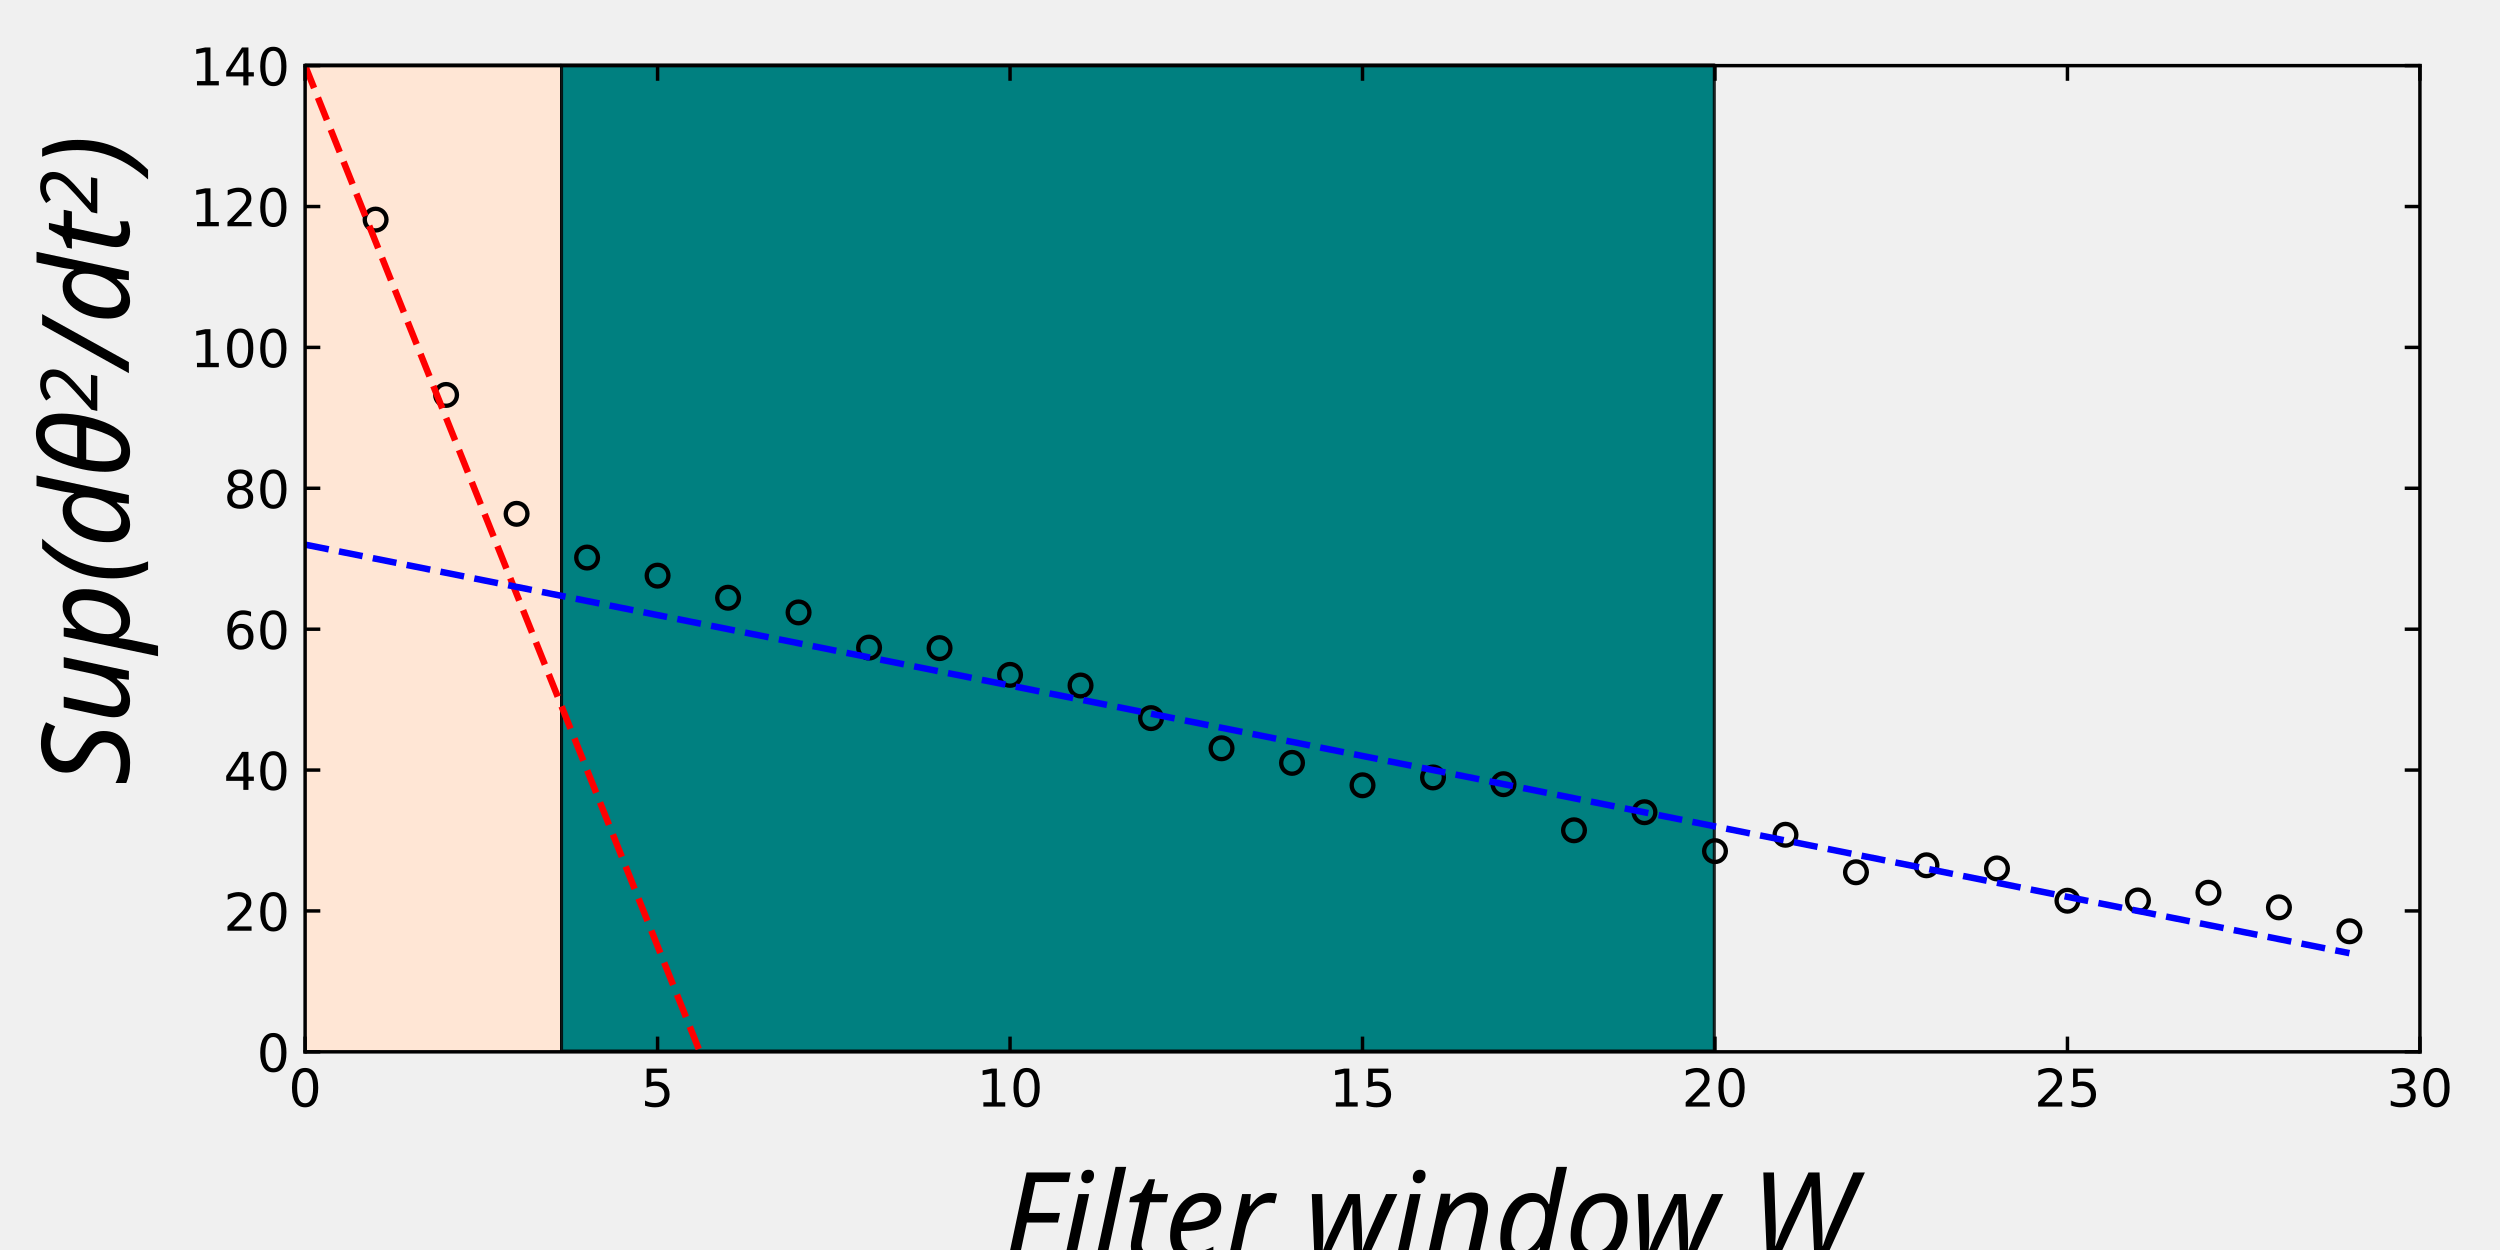
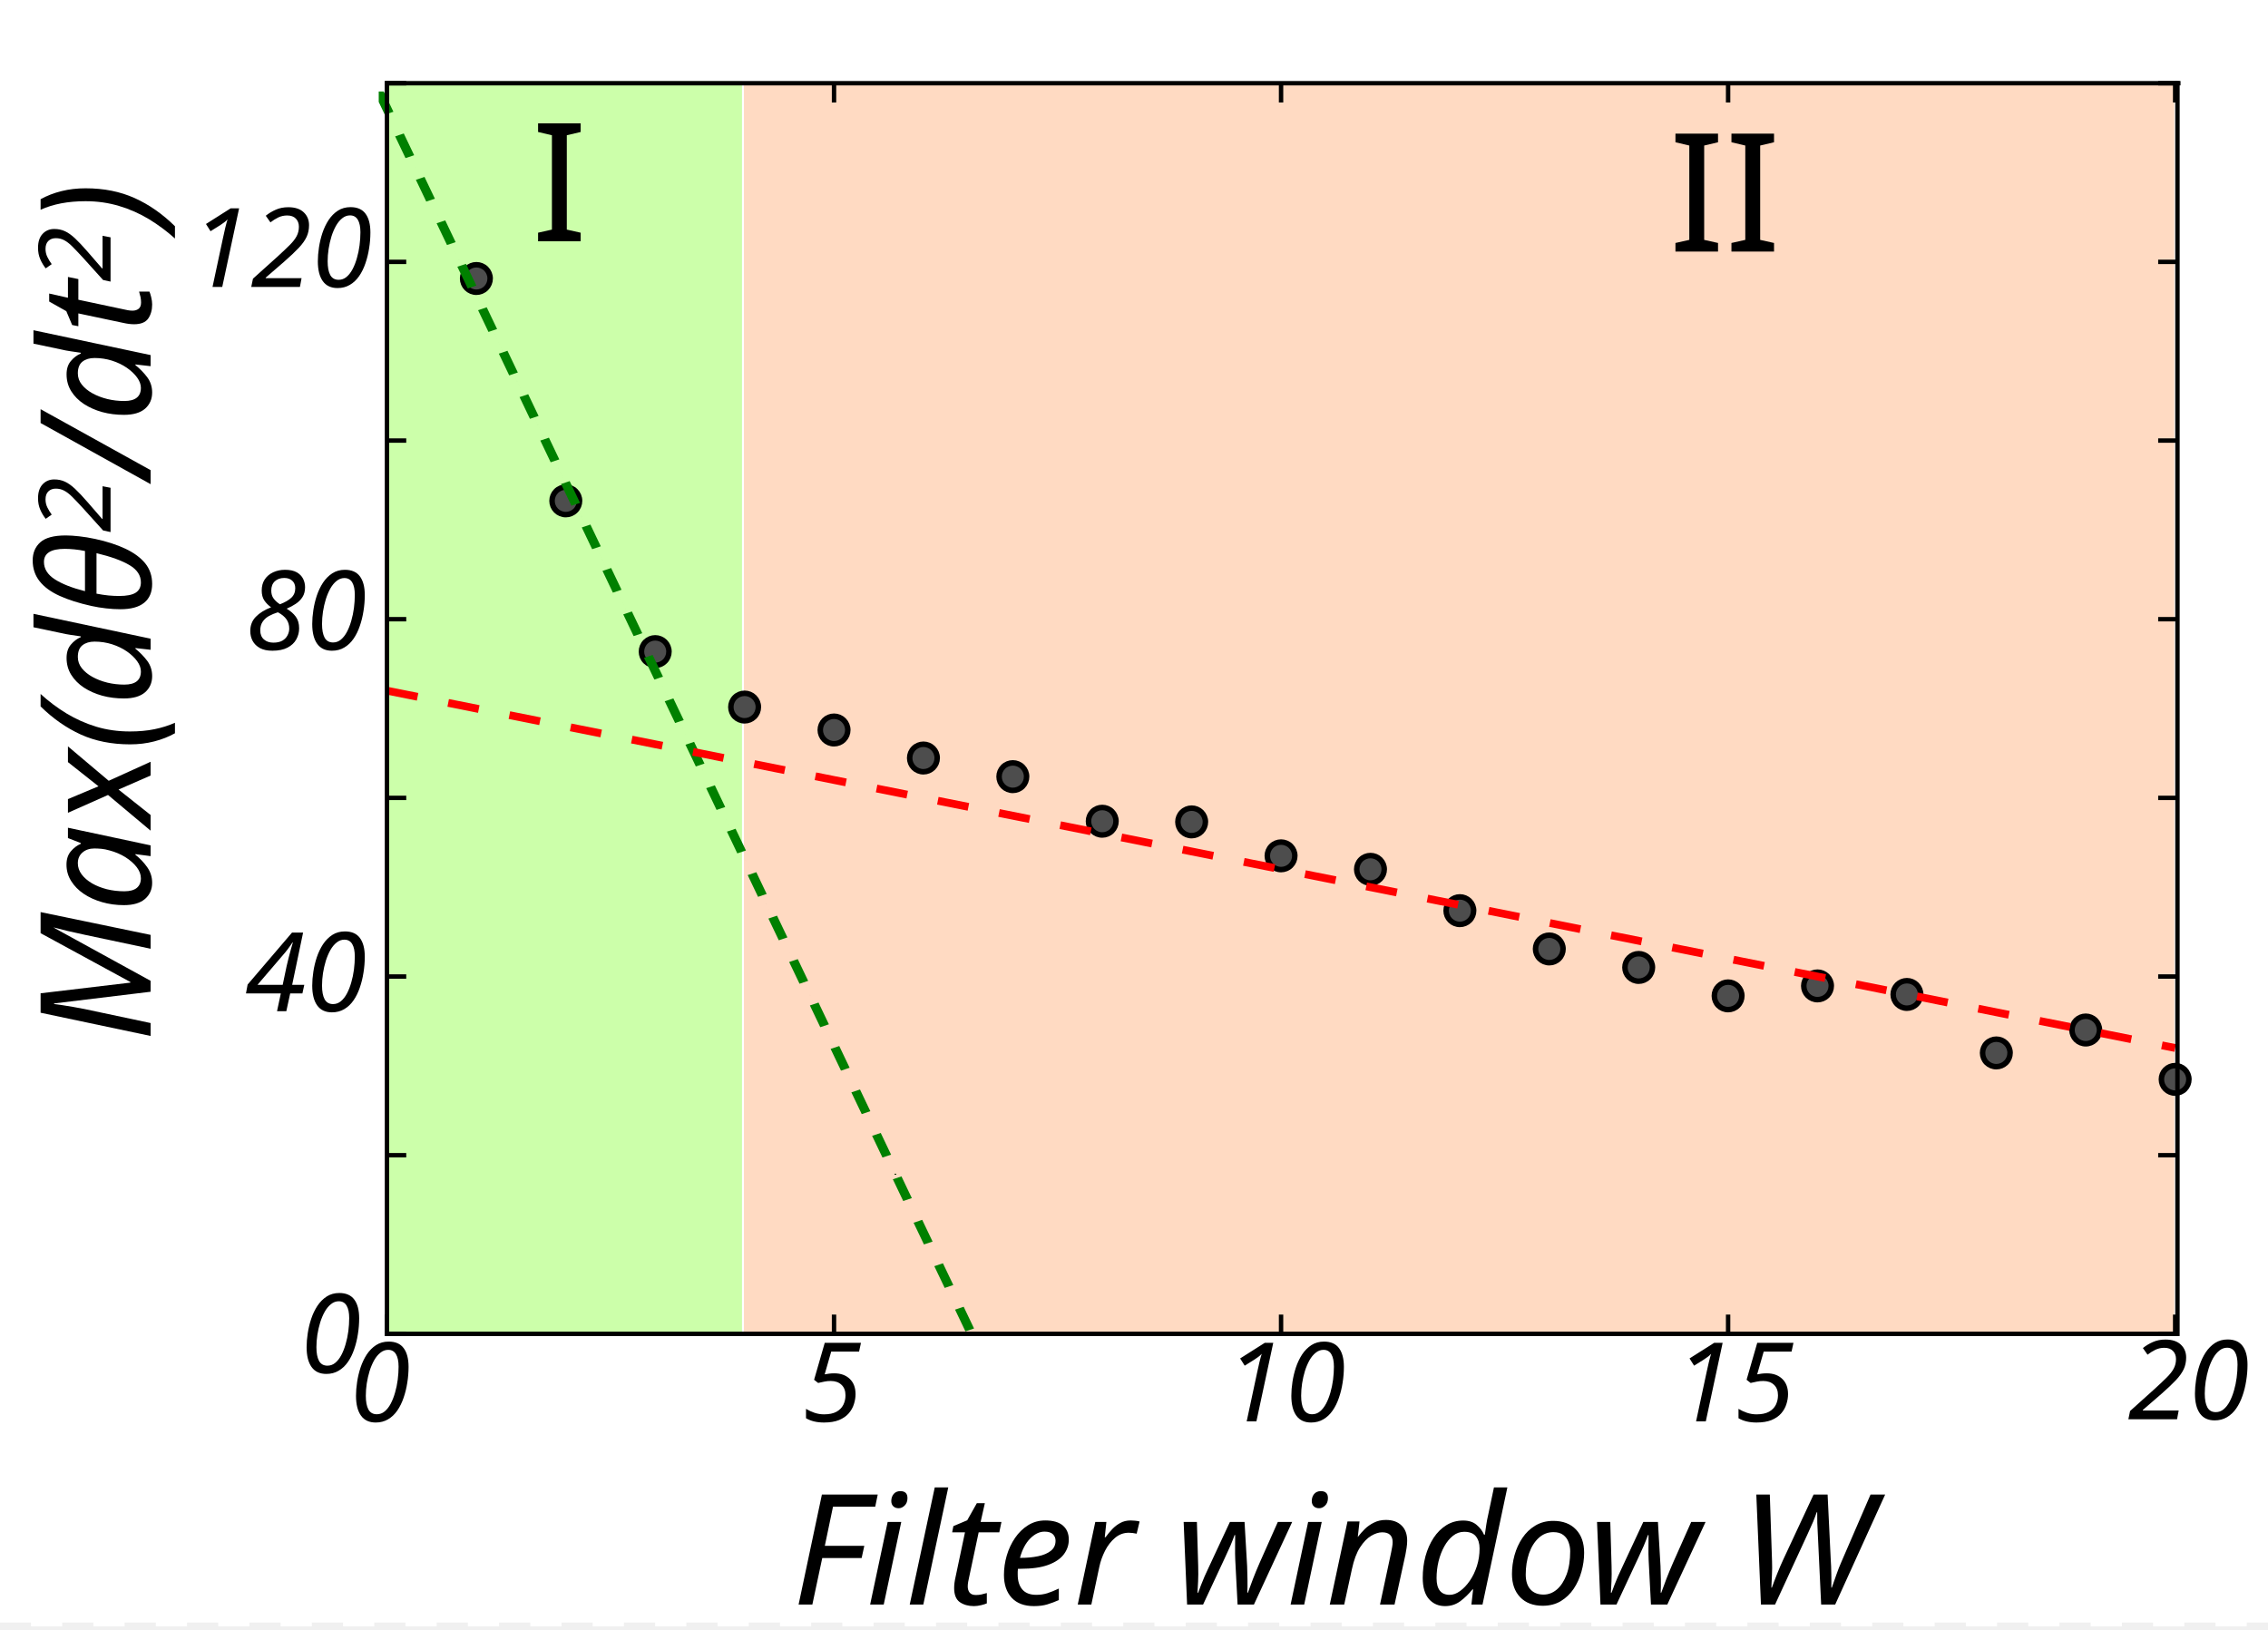
- <svg xmlns="http://www.w3.org/2000/svg" xmlns:xlink="http://www.w3.org/1999/xlink" width="576pt" height="288pt" viewBox="0 0 576 288" version="1.1" id="svg1373">
+ <svg xmlns="http://www.w3.org/2000/svg" xmlns:xlink="http://www.w3.org/1999/xlink" width="412pt" height="296pt" viewBox="0 0 412 296" version="1.1" id="svg1373">
  <defs id="defs828">
    <style type="text/css" id="style826">*{stroke-linejoin: round; stroke-linecap: butt}</style>
    <defs id="defs1156">
      <path id="m93cbfc568a" d="M 0,0 H -3.5" style="stroke:#000000;stroke-width:0.8" />
    </defs>
    <defs id="defs1148">
      <path id="m0e8e26b238" d="M 0,0 H 3.5" style="stroke:#000000;stroke-width:0.8" />
    </defs>
    <defs id="defs1240">
      <path id="DejaVuSans-38" d="m 2034,2216 q -450,0 -708,-241 -257,-241 -257,-662 0,-422 257,-663 258,-241 708,-241 450,0 709,242 260,243 260,662 0,421 -258,662 -257,241 -711,241 z m -631,268 q -406,100 -633,378 -226,279 -226,679 0,559 398,884 399,325 1092,325 697,0 1094,-325 397,-325 397,-884 0,-400 -227,-679 -226,-278 -629,-378 456,-106 710,-416 255,-309 255,-755 Q 3634,634 3220,271 2806,-91 2034,-91 1263,-91 848,271 434,634 434,1313 q 0,446 256,755 257,310 713,416 z m -231,997 q 0,-362 226,-565 227,-203 636,-203 407,0 636,203 230,203 230,565 0,363 -230,566 -229,203 -636,203 -409,0 -636,-203 -226,-203 -226,-566 z" transform="scale(0.015625)" />
    </defs>
    <defs id="defs1219">
      <path id="DejaVuSans-36" d="m 2113,2584 q -425,0 -674,-291 -248,-290 -248,-796 0,-503 248,-796 249,-292 674,-292 425,0 673,292 248,293 248,796 0,506 -248,796 -248,291 -673,291 z m 1253,1979 v -575 q -238,112 -480,171 -242,60 -480,60 -625,0 -955,-422 -329,-422 -376,-1275 184,272 462,417 279,145 613,145 703,0 1111,-427 408,-426 408,-1160 0,-719 -425,-1154 -425,-434 -1131,-434 -810,0 -1238,620 -428,621 -428,1799 0,1106 525,1764 525,658 1409,658 238,0 480,-47 242,-47 505,-140 z" transform="scale(0.015625)" />
    </defs>
    <defs id="defs1198">
      <path id="DejaVuSans-34" d="M 2419,4116 825,1625 h 1594 z m -166,550 h 794 V 1625 h 666 V 1100 H 3047 V 0 H 2419 V 1100 H 313 v 609 z" transform="scale(0.015625)" />
    </defs>
  </defs>
  <g id="figure_1">
    <g id="axes_1">
-       <rect style="fill:#ffe6d5;stroke:#000000;stroke-width:0.337;stroke-linejoin:round;stroke-opacity:0.828" id="rect8522" width="58.894" height="227.563" x="70.298" y="14.777" ry="0" rx="0" />
-       <rect style="fill:#008080;stroke:#000000;stroke-width:0.715;stroke-linecap:butt;stroke-linejoin:round;stroke-opacity:0.828" id="rect8522-8" width="265.596" height="227.184" x="129.381" y="14.967" ry="0" rx="0" />
-       <g id="PathCollection_1">
+       <rect style="fill:#ffffff;fill-opacity:1;stroke:#ffffff;stroke-width:1.417;stroke-linejoin:round;stroke-miterlimit:4;stroke-dasharray:5.669, 5.669;stroke-dashoffset:0;stroke-opacity:1;opacity:1" id="rect17788" width="435.149" height="309.985" x="-1.17" y="-15.207" />
+       <rect style="fill:#ccffaa;fill-opacity:1;stroke:none;stroke-width:0.353;stroke-linejoin:round;stroke-opacity:0.828" id="rect8522" width="64.491" height="227.563" x="70.298" y="14.777" ry="0" rx="0" />
+       <rect style="fill:#ffb380;fill-opacity:0.483;stroke:none;stroke-width:0.708;stroke-linecap:butt;stroke-linejoin:round;stroke-opacity:0.828" id="rect8522-8" width="259.836" height="227.184" x="135.141" y="14.967" ry="0" rx="0" />
+       <g id="PathCollection_1" style="fill:#4d4d4d;stroke:#000000">
        <defs id="defs837">
-           <path id="C0_0_aa08fd8c82" d="M 0 2.5  C 0.663 2.5 1.299 2.237 1.768 1.768  C 2.237 1.299 2.5 0.663 2.5 -0  C 2.5 -0.663 2.237 -1.299 1.768 -1.768  C 1.299 -2.237 0.663 -2.5 0 -2.5  C -0.663 -2.5 -1.299 -2.237 -1.768 -1.768  C -2.237 -1.299 -2.5 -0.663 -2.5 0  C -2.5 0.663 -2.237 1.299 -1.768 1.768  C -1.299 2.237 -0.663 2.5 0 2.5  z " />
+           <path id="C0_0_aa08fd8c82" d="M 0,2.5 C 0.663,2.5 1.299,2.237 1.768,1.768 2.237,1.299 2.5,0.663 2.5,0 2.5,-0.663 2.237,-1.299 1.768,-1.768 1.299,-2.237 0.663,-2.5 0,-2.5 c -0.663,0 -1.299,0.263 -1.768,0.732 C -2.237,-1.299 -2.5,-0.663 -2.5,0 c 0,0.663 0.263,1.299 0.732,1.768 C -1.299,2.237 -0.663,2.5 0,2.5 Z" />
        </defs>
-         <g clip-path="url(#p9ec4817373)" id="g841">
-           <use xlink:href="#C0_0_aa08fd8c82" x="86.54" y="50.597" style="fill: none; stroke: #000000" id="use839" />
-         </g>
-         <g clip-path="url(#p9ec4817373)" id="g845">
-           <use xlink:href="#C0_0_aa08fd8c82" x="102.781" y="90.996" style="fill: none; stroke: #000000" id="use843" />
-         </g>
-         <g clip-path="url(#p9ec4817373)" id="g849">
-           <use xlink:href="#C0_0_aa08fd8c82" x="119.023" y="118.388" style="fill: none; stroke: #000000" id="use847" />
-         </g>
-         <g clip-path="url(#p9ec4817373)" id="g853">
-           <use xlink:href="#C0_0_aa08fd8c82" x="135.265" y="128.461" style="fill: none; stroke: #000000" id="use851" />
-         </g>
-         <g clip-path="url(#p9ec4817373)" id="g857">
-           <use xlink:href="#C0_0_aa08fd8c82" x="151.507" y="132.629" style="fill: none; stroke: #000000" id="use855" />
-         </g>
-         <g clip-path="url(#p9ec4817373)" id="g861">
-           <use xlink:href="#C0_0_aa08fd8c82" x="167.748" y="137.719" style="fill: none; stroke: #000000" id="use859" />
-         </g>
-         <g clip-path="url(#p9ec4817373)" id="g865">
-           <use xlink:href="#C0_0_aa08fd8c82" x="183.99" y="141.103" style="fill: none; stroke: #000000" id="use863" />
-         </g>
-         <g clip-path="url(#p9ec4817373)" id="g869">
-           <use xlink:href="#C0_0_aa08fd8c82" x="200.232" y="149.204" style="fill: none; stroke: #000000" id="use867" />
-         </g>
-         <g clip-path="url(#p9ec4817373)" id="g873">
-           <use xlink:href="#C0_0_aa08fd8c82" x="216.474" y="149.325" style="fill: none; stroke: #000000" id="use871" />
-         </g>
-         <g clip-path="url(#p9ec4817373)" id="g877">
-           <use xlink:href="#C0_0_aa08fd8c82" x="232.715" y="155.491" style="fill: none; stroke: #000000" id="use875" />
-         </g>
-         <g clip-path="url(#p9ec4817373)" id="g881">
-           <use xlink:href="#C0_0_aa08fd8c82" x="248.957" y="157.939" style="fill: none; stroke: #000000" id="use879" />
-         </g>
-         <g clip-path="url(#p9ec4817373)" id="g885">
-           <use xlink:href="#C0_0_aa08fd8c82" x="265.199" y="165.452" style="fill: none; stroke: #000000" id="use883" />
-         </g>
-         <g clip-path="url(#p9ec4817373)" id="g889">
-           <use xlink:href="#C0_0_aa08fd8c82" x="281.441" y="172.407" style="fill: none; stroke: #000000" id="use887" />
-         </g>
-         <g clip-path="url(#p9ec4817373)" id="g893">
-           <use xlink:href="#C0_0_aa08fd8c82" x="297.682" y="175.768" style="fill: none; stroke: #000000" id="use891" />
-         </g>
-         <g clip-path="url(#p9ec4817373)" id="g897">
-           <use xlink:href="#C0_0_aa08fd8c82" x="313.924" y="180.933" style="fill: none; stroke: #000000" id="use895" />
-         </g>
-         <g clip-path="url(#p9ec4817373)" id="g901">
-           <use xlink:href="#C0_0_aa08fd8c82" x="330.166" y="179.123" style="fill: none; stroke: #000000" id="use899" />
-         </g>
-         <g clip-path="url(#p9ec4817373)" id="g905">
-           <use xlink:href="#C0_0_aa08fd8c82" x="346.407" y="180.676" style="fill: none; stroke: #000000" id="use903" />
-         </g>
-         <g clip-path="url(#p9ec4817373)" id="g909">
-           <use xlink:href="#C0_0_aa08fd8c82" x="362.649" y="191.3" style="fill: none; stroke: #000000" id="use907" />
-         </g>
-         <g clip-path="url(#p9ec4817373)" id="g913">
-           <use xlink:href="#C0_0_aa08fd8c82" x="378.891" y="187.134" style="fill: none; stroke: #000000" id="use911" />
-         </g>
-         <g clip-path="url(#p9ec4817373)" id="g917">
-           <use xlink:href="#C0_0_aa08fd8c82" x="395.133" y="196.102" style="fill: none; stroke: #000000" id="use915" />
-         </g>
-         <g clip-path="url(#p9ec4817373)" id="g921">
-           <use xlink:href="#C0_0_aa08fd8c82" x="411.374" y="192.327" style="fill: none; stroke: #000000" id="use919" />
-         </g>
-         <g clip-path="url(#p9ec4817373)" id="g925">
-           <use xlink:href="#C0_0_aa08fd8c82" x="427.616" y="200.972" style="fill: none; stroke: #000000" id="use923" />
-         </g>
-         <g clip-path="url(#p9ec4817373)" id="g929">
-           <use xlink:href="#C0_0_aa08fd8c82" x="443.858" y="199.363" style="fill: none; stroke: #000000" id="use927" />
-         </g>
-         <g clip-path="url(#p9ec4817373)" id="g933">
-           <use xlink:href="#C0_0_aa08fd8c82" x="460.1" y="200.086" style="fill: none; stroke: #000000" id="use931" />
-         </g>
-         <g clip-path="url(#p9ec4817373)" id="g937">
-           <use xlink:href="#C0_0_aa08fd8c82" x="476.341" y="207.525" style="fill: none; stroke: #000000" id="use935" />
-         </g>
-         <g clip-path="url(#p9ec4817373)" id="g941">
-           <use xlink:href="#C0_0_aa08fd8c82" x="492.583" y="207.468" style="fill: none; stroke: #000000" id="use939" />
-         </g>
-         <g clip-path="url(#p9ec4817373)" id="g945">
-           <use xlink:href="#C0_0_aa08fd8c82" x="508.825" y="205.684" style="fill: none; stroke: #000000" id="use943" />
-         </g>
-         <g clip-path="url(#p9ec4817373)" id="g949">
-           <use xlink:href="#C0_0_aa08fd8c82" x="525.067" y="209.054" style="fill: none; stroke: #000000" id="use947" />
-         </g>
-         <g clip-path="url(#p9ec4817373)" id="g953">
-           <use xlink:href="#C0_0_aa08fd8c82" x="541.308" y="214.568" style="fill: none; stroke: #000000" id="use951" />
-         </g>
-       </g>
-       <g id="matplotlib.axis_1">
-         <g id="xtick_1">
-           <g id="line2d_1">
-             <defs id="defs957">
-               <path id="m3488362f44" d="M 0 0  L 0 -3.5  " style="stroke: #000000; stroke-width: 0.8" />
-             </defs>
-             <g id="g961">
-               <use xlink:href="#m3488362f44" x="70.298" y="242.34" style="stroke: #000000; stroke-width: 0.8" id="use959" />
-             </g>
-           </g>
-           <g id="line2d_2">
-             <defs id="defs965">
-               <path id="m9cd340da5a" d="M 0 0  L 0 3.5  " style="stroke: #000000; stroke-width: 0.8" />
-             </defs>
-             <g id="g969">
-               <use xlink:href="#m9cd340da5a" x="70.298" y="15.12" style="stroke: #000000; stroke-width: 0.8" id="use967" />
-             </g>
-           </g>
-           <g id="text_1">
-             <g transform="translate(66.4805 254.9581) scale(0.12 -0.12)" id="g977">
-               <defs id="defs973">
-                 <path id="DejaVuSans-30" d="M 2034 4250  Q 1547 4250 1301 3770  Q 1056 3291 1056 2328  Q 1056 1369 1301 889  Q 1547 409 2034 409  Q 2525 409 2770 889  Q 3016 1369 3016 2328  Q 3016 3291 2770 3770  Q 2525 4250 2034 4250  z M 2034 4750  Q 2819 4750 3233 4129  Q 3647 3509 3647 2328  Q 3647 1150 3233 529  Q 2819 -91 2034 -91  Q 1250 -91 836 529  Q 422 1150 422 2328  Q 422 3509 836 4129  Q 1250 4750 2034 4750  z " transform="scale(0.015625)" />
-               </defs>
-               <use xlink:href="#DejaVuSans-30" id="use975" />
-             </g>
-           </g>
-         </g>
-         <g id="xtick_2">
-           <g id="line2d_3">
-             <g id="g983">
-               <use xlink:href="#m3488362f44" x="151.507" y="242.34" style="stroke: #000000; stroke-width: 0.8" id="use981" />
-             </g>
-           </g>
-           <g id="line2d_4">
-             <g id="g988">
-               <use xlink:href="#m9cd340da5a" x="151.507" y="15.12" style="stroke: #000000; stroke-width: 0.8" id="use986" />
-             </g>
-           </g>
-           <g id="text_2">
-             <g transform="translate(147.6892 254.9581) scale(0.12 -0.12)" id="g996">
-               <defs id="defs992">
-                 <path id="DejaVuSans-35" d="M 691 4666  L 3169 4666  L 3169 4134  L 1269 4134  L 1269 2991  Q 1406 3038 1543 3061  Q 1681 3084 1819 3084  Q 2600 3084 3056 2656  Q 3513 2228 3513 1497  Q 3513 744 3044 326  Q 2575 -91 1722 -91  Q 1428 -91 1123 -41  Q 819 9 494 109  L 494 744  Q 775 591 1075 516  Q 1375 441 1709 441  Q 2250 441 2565 725  Q 2881 1009 2881 1497  Q 2881 1984 2565 2268  Q 2250 2553 1709 2553  Q 1456 2553 1204 2497  Q 953 2441 691 2322  L 691 4666  z " transform="scale(0.015625)" />
-               </defs>
-               <use xlink:href="#DejaVuSans-35" id="use994" />
-             </g>
-           </g>
-         </g>
-         <g id="xtick_3">
-           <g id="line2d_5">
-             <g id="g1002">
-               <use xlink:href="#m3488362f44" x="232.715" y="242.34" style="stroke: #000000; stroke-width: 0.8" id="use1000" />
-             </g>
-           </g>
-           <g id="line2d_6">
-             <g id="g1007">
-               <use xlink:href="#m9cd340da5a" x="232.715" y="15.12" style="stroke: #000000; stroke-width: 0.8" id="use1005" />
-             </g>
-           </g>
-           <g id="text_3">
-             <g transform="translate(225.0803 254.9581) scale(0.12 -0.12)" id="g1017">
-               <defs id="defs1011">
-                 <path id="DejaVuSans-31" d="M 794 531  L 1825 531  L 1825 4091  L 703 3866  L 703 4441  L 1819 4666  L 2450 4666  L 2450 531  L 3481 531  L 3481 0  L 794 0  L 794 531  z " transform="scale(0.015625)" />
-               </defs>
-               <use xlink:href="#DejaVuSans-31" id="use1013" />
-               <use xlink:href="#DejaVuSans-30" x="63.623" id="use1015" />
-             </g>
-           </g>
-         </g>
-         <g id="xtick_4">
-           <g id="line2d_7">
-             <g id="g1023">
-               <use xlink:href="#m3488362f44" x="313.924" y="242.34" style="stroke: #000000; stroke-width: 0.8" id="use1021" />
-             </g>
-           </g>
-           <g id="line2d_8">
-             <g id="g1028">
-               <use xlink:href="#m9cd340da5a" x="313.924" y="15.12" style="stroke: #000000; stroke-width: 0.8" id="use1026" />
-             </g>
-           </g>
-           <g id="text_4">
-             <g transform="translate(306.289 254.9581) scale(0.12 -0.12)" id="g1035">
-               <use xlink:href="#DejaVuSans-31" id="use1031" />
-               <use xlink:href="#DejaVuSans-35" x="63.623" id="use1033" />
-             </g>
-           </g>
-         </g>
-         <g id="xtick_5">
-           <g id="line2d_9">
-             <g id="g1041">
-               <use xlink:href="#m3488362f44" x="395.133" y="242.34" style="stroke: #000000; stroke-width: 0.8" id="use1039" />
-             </g>
-           </g>
-           <g id="line2d_10">
-             <g id="g1046">
-               <use xlink:href="#m9cd340da5a" x="395.133" y="15.12" style="stroke: #000000; stroke-width: 0.8" id="use1044" />
-             </g>
-           </g>
-           <g id="text_5">
-             <g transform="translate(387.4977 254.9581) scale(0.12 -0.12)" id="g1056">
-               <defs id="defs1050">
-                 <path id="DejaVuSans-32" d="M 1228 531  L 3431 531  L 3431 0  L 469 0  L 469 531  Q 828 903 1448 1529  Q 2069 2156 2228 2338  Q 2531 2678 2651 2914  Q 2772 3150 2772 3378  Q 2772 3750 2511 3984  Q 2250 4219 1831 4219  Q 1534 4219 1204 4116  Q 875 4013 500 3803  L 500 4441  Q 881 4594 1212 4672  Q 1544 4750 1819 4750  Q 2544 4750 2975 4387  Q 3406 4025 3406 3419  Q 3406 3131 3298 2873  Q 3191 2616 2906 2266  Q 2828 2175 2409 1742  Q 1991 1309 1228 531  z " transform="scale(0.015625)" />
-               </defs>
-               <use xlink:href="#DejaVuSans-32" id="use1052" />
-               <use xlink:href="#DejaVuSans-30" x="63.623" id="use1054" />
-             </g>
-           </g>
-         </g>
-         <g id="xtick_6">
-           <g id="line2d_11">
-             <g id="g1062">
-               <use xlink:href="#m3488362f44" x="476.341" y="242.34" style="stroke: #000000; stroke-width: 0.8" id="use1060" />
-             </g>
-           </g>
-           <g id="line2d_12">
-             <g id="g1067">
-               <use xlink:href="#m9cd340da5a" x="476.341" y="15.12" style="stroke: #000000; stroke-width: 0.8" id="use1065" />
-             </g>
-           </g>
-           <g id="text_6">
-             <g transform="translate(468.7063 254.9581) scale(0.12 -0.12)" id="g1074">
-               <use xlink:href="#DejaVuSans-32" id="use1070" />
-               <use xlink:href="#DejaVuSans-35" x="63.623" id="use1072" />
-             </g>
-           </g>
-         </g>
-         <g id="xtick_7">
-           <g id="line2d_13">
-             <g id="g1080">
-               <use xlink:href="#m3488362f44" x="557.55" y="242.34" style="stroke: #000000; stroke-width: 0.8" id="use1078" />
-             </g>
-           </g>
-           <g id="line2d_14">
-             <g id="g1085">
-               <use xlink:href="#m9cd340da5a" x="557.55" y="15.12" style="stroke: #000000; stroke-width: 0.8" id="use1083" />
-             </g>
-           </g>
-           <g id="text_7">
-             <g transform="translate(549.915 254.9581) scale(0.12 -0.12)" id="g1095">
-               <defs id="defs1089">
-                 <path id="DejaVuSans-33" d="M 2597 2516  Q 3050 2419 3304 2112  Q 3559 1806 3559 1356  Q 3559 666 3084 287  Q 2609 -91 1734 -91  Q 1441 -91 1130 -33  Q 819 25 488 141  L 488 750  Q 750 597 1062 519  Q 1375 441 1716 441  Q 2309 441 2620 675  Q 2931 909 2931 1356  Q 2931 1769 2642 2001  Q 2353 2234 1838 2234  L 1294 2234  L 1294 2753  L 1863 2753  Q 2328 2753 2575 2939  Q 2822 3125 2822 3475  Q 2822 3834 2567 4026  Q 2313 4219 1838 4219  Q 1578 4219 1281 4162  Q 984 4106 628 3988  L 628 4550  Q 988 4650 1302 4700  Q 1616 4750 1894 4750  Q 2613 4750 3031 4423  Q 3450 4097 3450 3541  Q 3450 3153 3228 2886  Q 3006 2619 2597 2516  z " transform="scale(0.015625)" />
-               </defs>
-               <use xlink:href="#DejaVuSans-33" id="use1091" />
-               <use xlink:href="#DejaVuSans-30" x="63.623" id="use1093" />
-             </g>
-           </g>
+         <g clip-path="url(#p9ec4817373)" id="g841" style="fill:#4d4d4d;stroke:#000000">
+           <use xlink:href="#C0_0_aa08fd8c82" x="86.54" y="50.597" style="fill:#4d4d4d;stroke:#000000" id="use839" width="100%" height="100%" />
+         </g>
+         <g clip-path="url(#p9ec4817373)" id="g845" style="fill:#4d4d4d;stroke:#000000">
+           <use xlink:href="#C0_0_aa08fd8c82" x="102.781" y="90.996" style="fill:#4d4d4d;stroke:#000000" id="use843" width="100%" height="100%" />
+         </g>
+         <g clip-path="url(#p9ec4817373)" id="g849" style="fill:#4d4d4d;stroke:#000000">
+           <use xlink:href="#C0_0_aa08fd8c82" x="119.023" y="118.388" style="fill:#4d4d4d;stroke:#000000" id="use847" width="100%" height="100%" />
+         </g>
+         <g clip-path="url(#p9ec4817373)" id="g853" style="fill:#4d4d4d;stroke:#000000">
+           <use xlink:href="#C0_0_aa08fd8c82" x="135.265" y="128.461" style="fill:#4d4d4d;stroke:#000000" id="use851" width="100%" height="100%" />
+         </g>
+         <g clip-path="url(#p9ec4817373)" id="g857" style="fill:#4d4d4d;stroke:#000000">
+           <use xlink:href="#C0_0_aa08fd8c82" x="151.507" y="132.629" style="fill:#4d4d4d;stroke:#000000" id="use855" width="100%" height="100%" />
+         </g>
+         <g clip-path="url(#p9ec4817373)" id="g861" style="fill:#4d4d4d;stroke:#000000">
+           <use xlink:href="#C0_0_aa08fd8c82" x="167.748" y="137.719" style="fill:#4d4d4d;stroke:#000000" id="use859" width="100%" height="100%" />
+         </g>
+         <g clip-path="url(#p9ec4817373)" id="g865" style="fill:#4d4d4d;stroke:#000000">
+           <use xlink:href="#C0_0_aa08fd8c82" x="183.99" y="141.103" style="fill:#4d4d4d;stroke:#000000" id="use863" width="100%" height="100%" />
+         </g>
+         <g clip-path="url(#p9ec4817373)" id="g869" style="fill:#4d4d4d;stroke:#000000">
+           <use xlink:href="#C0_0_aa08fd8c82" x="200.232" y="149.204" style="fill:#4d4d4d;stroke:#000000" id="use867" width="100%" height="100%" />
+         </g>
+         <g clip-path="url(#p9ec4817373)" id="g873" style="fill:#4d4d4d;stroke:#000000">
+           <use xlink:href="#C0_0_aa08fd8c82" x="216.474" y="149.325" style="fill:#4d4d4d;stroke:#000000" id="use871" width="100%" height="100%" />
+         </g>
+         <g clip-path="url(#p9ec4817373)" id="g877" style="fill:#4d4d4d;stroke:#000000">
+           <use xlink:href="#C0_0_aa08fd8c82" x="232.715" y="155.491" style="fill:#4d4d4d;stroke:#000000" id="use875" width="100%" height="100%" />
+         </g>
+         <g clip-path="url(#p9ec4817373)" id="g881" style="fill:#4d4d4d;stroke:#000000">
+           <use xlink:href="#C0_0_aa08fd8c82" x="248.957" y="157.939" style="fill:#4d4d4d;stroke:#000000" id="use879" width="100%" height="100%" />
+         </g>
+         <g clip-path="url(#p9ec4817373)" id="g885" style="fill:#4d4d4d;stroke:#000000">
+           <use xlink:href="#C0_0_aa08fd8c82" x="265.199" y="165.452" style="fill:#4d4d4d;stroke:#000000" id="use883" width="100%" height="100%" />
+         </g>
+         <g clip-path="url(#p9ec4817373)" id="g889" style="fill:#4d4d4d;stroke:#000000">
+           <use xlink:href="#C0_0_aa08fd8c82" x="281.441" y="172.407" style="fill:#4d4d4d;stroke:#000000" id="use887" width="100%" height="100%" />
+         </g>
+         <g clip-path="url(#p9ec4817373)" id="g893" style="fill:#4d4d4d;stroke:#000000">
+           <use xlink:href="#C0_0_aa08fd8c82" x="297.682" y="175.768" style="fill:#4d4d4d;stroke:#000000" id="use891" width="100%" height="100%" />
+         </g>
+         <g clip-path="url(#p9ec4817373)" id="g897" style="fill:#4d4d4d;stroke:#000000">
+           <use xlink:href="#C0_0_aa08fd8c82" x="313.924" y="180.933" style="fill:#4d4d4d;stroke:#000000" id="use895" width="100%" height="100%" />
+         </g>
+         <g clip-path="url(#p9ec4817373)" id="g901" style="fill:#4d4d4d;stroke:#000000">
+           <use xlink:href="#C0_0_aa08fd8c82" x="330.166" y="179.123" style="fill:#4d4d4d;stroke:#000000" id="use899" width="100%" height="100%" />
+         </g>
+         <g clip-path="url(#p9ec4817373)" id="g905" style="fill:#4d4d4d;stroke:#000000">
+           <use xlink:href="#C0_0_aa08fd8c82" x="346.407" y="180.676" style="fill:#4d4d4d;stroke:#000000" id="use903" width="100%" height="100%" />
+         </g>
+         <g clip-path="url(#p9ec4817373)" id="g909" style="fill:#4d4d4d;stroke:#000000">
+           <use xlink:href="#C0_0_aa08fd8c82" x="362.649" y="191.3" style="fill:#4d4d4d;stroke:#000000" id="use907" width="100%" height="100%" />
+         </g>
+         <g clip-path="url(#p9ec4817373)" id="g913" style="fill:#4d4d4d;stroke:#000000">
+           <use xlink:href="#C0_0_aa08fd8c82" x="378.891" y="187.134" style="fill:#4d4d4d;stroke:#000000" id="use911" width="100%" height="100%" />
+         </g>
+         <g clip-path="url(#p9ec4817373)" id="g917" style="fill:#4d4d4d;stroke:#000000">
+           <use xlink:href="#C0_0_aa08fd8c82" x="395.133" y="196.102" style="fill:#4d4d4d;stroke:#000000" id="use915" width="100%" height="100%" />
+         </g>
+         <g clip-path="url(#p9ec4817373)" id="g933" style="fill:#4d4d4d;stroke:#000000" />
+       </g>
+       <g id="line2d_1">
+         <defs id="defs957">
+           <path id="m3488362f44" d="M 0,0 V -3.5" style="stroke:#000000;stroke-width:0.8" />
+         </defs>
+         <g id="g961">
+           <use xlink:href="#m3488362f44" x="70.298" y="242.34" style="stroke:#000000;stroke-width:0.8" id="use959" width="100%" height="100%" />
+         </g>
+       </g>
+       <g id="line2d_2">
+         <defs id="defs965">
+           <path id="m9cd340da5a" d="M 0,0 V 3.5" style="stroke:#000000;stroke-width:0.8" />
+         </defs>
+         <g id="g969">
+           <use xlink:href="#m9cd340da5a" x="70.298" y="15.12" style="stroke:#000000;stroke-width:0.8" id="use967" width="100%" height="100%" />
+         </g>
+       </g>
+       <g id="line2d_3">
+         <g id="g983">
+           <use xlink:href="#m3488362f44" x="151.507" y="242.34" style="stroke:#000000;stroke-width:0.8" id="use981" width="100%" height="100%" />
+         </g>
+       </g>
+       <g id="line2d_4">
+         <g id="g988">
+           <use xlink:href="#m9cd340da5a" x="151.507" y="15.12" style="stroke:#000000;stroke-width:0.8" id="use986" width="100%" height="100%" />
+         </g>
+       </g>
+       <g id="line2d_5">
+         <g id="g1002">
+           <use xlink:href="#m3488362f44" x="232.715" y="242.34" style="stroke:#000000;stroke-width:0.8" id="use1000" width="100%" height="100%" />
+         </g>
+       </g>
+       <g id="line2d_6">
+         <g id="g1007">
+           <use xlink:href="#m9cd340da5a" x="232.715" y="15.12" style="stroke:#000000;stroke-width:0.8" id="use1005" width="100%" height="100%" />
+         </g>
+       </g>
+       <g id="line2d_7">
+         <g id="g1023">
+           <use xlink:href="#m3488362f44" x="313.924" y="242.34" style="stroke:#000000;stroke-width:0.8" id="use1021" width="100%" height="100%" />
+         </g>
+       </g>
+       <g id="line2d_8">
+         <g id="g1028">
+           <use xlink:href="#m9cd340da5a" x="313.924" y="15.12" style="stroke:#000000;stroke-width:0.8" id="use1026" width="100%" height="100%" />
+         </g>
+       </g>
+       <g id="line2d_9">
+         <g id="g1041">
+           <use xlink:href="#m3488362f44" x="395.133" y="242.34" style="stroke:#000000;stroke-width:0.8" id="use1039" width="100%" height="100%" />
+         </g>
+       </g>
+       <g id="line2d_10">
+         <g id="g1046">
+           <use xlink:href="#m9cd340da5a" x="395.133" y="15.12" style="stroke:#000000;stroke-width:0.8" id="use1044" width="100%" height="100%" />
        </g>
      </g>
      <use xlink:href="#m0e8e26b238" x="70.298" y="242.34" style="stroke:#000000;stroke-width:0.8" id="use1150" width="100%" height="100%" />
-       <use xlink:href="#m93cbfc568a" x="557.55" y="242.34" style="stroke:#000000;stroke-width:0.8" id="use1158" width="100%" height="100%" />
-       <use xlink:href="#DejaVuSans-30" id="use1163" x="0" y="0" width="100%" height="100%" transform="matrix(0.12,0,0,-0.12,59.163,246.8991)" />
+       <use xlink:href="#m93cbfc568a" x="557.55" y="242.34" style="stroke:#000000;stroke-width:0.8" id="use1158" width="100%" height="100%" transform="translate(-162)" />
      <use xlink:href="#m0e8e26b238" x="70.298" y="209.88" style="stroke:#000000;stroke-width:0.8" id="use1169" width="100%" height="100%" />
-       <use xlink:href="#m93cbfc568a" x="557.55" y="209.88" style="stroke:#000000;stroke-width:0.8" id="use1174" width="100%" height="100%" />
-       <use xlink:href="#DejaVuSans-32" id="use1179" x="0" y="0" width="100%" height="100%" transform="matrix(0.12,0,0,-0.12,51.528,214.4391)" />
-       <use xlink:href="#DejaVuSans-30" x="63.623" id="use1181" y="0" width="100%" height="100%" transform="matrix(0.12,0,0,-0.12,51.528,214.4391)" />
+       <use xlink:href="#m93cbfc568a" x="557.55" y="209.88" style="stroke:#000000;stroke-width:0.8" id="use1174" width="100%" height="100%" transform="translate(-162)" />
      <use xlink:href="#m0e8e26b238" x="70.298" y="177.42" style="stroke:#000000;stroke-width:0.8" id="use1187" width="100%" height="100%" />
-       <use xlink:href="#m93cbfc568a" x="557.55" y="177.42" style="stroke:#000000;stroke-width:0.8" id="use1192" width="100%" height="100%" />
-       <use xlink:href="#DejaVuSans-34" id="use1200" x="0" y="0" width="100%" height="100%" transform="matrix(0.12,0,0,-0.12,51.528,181.9791)" />
-       <use xlink:href="#DejaVuSans-30" x="63.623" id="use1202" y="0" width="100%" height="100%" transform="matrix(0.12,0,0,-0.12,51.528,181.9791)" />
+       <use xlink:href="#m93cbfc568a" x="557.55" y="177.42" style="stroke:#000000;stroke-width:0.8" id="use1192" width="100%" height="100%" transform="translate(-162)" />
      <use xlink:href="#m0e8e26b238" x="70.298" y="144.96" style="stroke:#000000;stroke-width:0.8" id="use1208" width="100%" height="100%" />
-       <use xlink:href="#m93cbfc568a" x="557.55" y="144.96" style="stroke:#000000;stroke-width:0.8" id="use1213" width="100%" height="100%" />
-       <use xlink:href="#DejaVuSans-36" id="use1221" x="0" y="0" width="100%" height="100%" transform="matrix(0.12,0,0,-0.12,51.528,149.5191)" />
-       <use xlink:href="#DejaVuSans-30" x="63.623" id="use1223" y="0" width="100%" height="100%" transform="matrix(0.12,0,0,-0.12,51.528,149.5191)" />
+       <use xlink:href="#m93cbfc568a" x="557.55" y="144.96" style="stroke:#000000;stroke-width:0.8" id="use1213" width="100%" height="100%" transform="translate(-162)" />
      <use xlink:href="#m0e8e26b238" x="70.298" y="112.5" style="stroke:#000000;stroke-width:0.8" id="use1229" width="100%" height="100%" />
-       <use xlink:href="#m93cbfc568a" x="557.55" y="112.5" style="stroke:#000000;stroke-width:0.8" id="use1234" width="100%" height="100%" />
-       <use xlink:href="#DejaVuSans-38" id="use1242" x="0" y="0" width="100%" height="100%" transform="matrix(0.12,0,0,-0.12,51.528,117.0591)" />
-       <use xlink:href="#DejaVuSans-30" x="63.623" id="use1244" y="0" width="100%" height="100%" transform="matrix(0.12,0,0,-0.12,51.528,117.0591)" />
+       <use xlink:href="#m93cbfc568a" x="557.55" y="112.5" style="stroke:#000000;stroke-width:0.8" id="use1234" width="100%" height="100%" transform="translate(-162)" />
      <use xlink:href="#m0e8e26b238" x="70.298" y="80.04" style="stroke:#000000;stroke-width:0.8" id="use1250" width="100%" height="100%" />
-       <use xlink:href="#m93cbfc568a" x="557.55" y="80.04" style="stroke:#000000;stroke-width:0.8" id="use1255" width="100%" height="100%" />
-       <use xlink:href="#DejaVuSans-31" id="use1260" x="0" y="0" width="100%" height="100%" transform="matrix(0.12,0,0,-0.12,43.893,84.59906)" />
-       <use xlink:href="#DejaVuSans-30" x="63.623" id="use1262" y="0" width="100%" height="100%" transform="matrix(0.12,0,0,-0.12,43.893,84.59906)" />
-       <use xlink:href="#DejaVuSans-30" x="127.246" id="use1264" y="0" width="100%" height="100%" transform="matrix(0.12,0,0,-0.12,43.893,84.59906)" />
+       <use xlink:href="#m93cbfc568a" x="557.55" y="80.04" style="stroke:#000000;stroke-width:0.8" id="use1255" width="100%" height="100%" transform="translate(-162)" />
      <use xlink:href="#m0e8e26b238" x="70.298" y="47.58" style="stroke:#000000;stroke-width:0.8" id="use1270" width="100%" height="100%" />
-       <use xlink:href="#m93cbfc568a" x="557.55" y="47.58" style="stroke:#000000;stroke-width:0.8" id="use1275" width="100%" height="100%" />
-       <use xlink:href="#DejaVuSans-31" id="use1280" x="0" y="0" width="100%" height="100%" transform="matrix(0.12,0,0,-0.12,43.893,52.13906)" />
-       <use xlink:href="#DejaVuSans-32" x="63.623" id="use1282" y="0" width="100%" height="100%" transform="matrix(0.12,0,0,-0.12,43.893,52.13906)" />
-       <use xlink:href="#DejaVuSans-30" x="127.246" id="use1284" y="0" width="100%" height="100%" transform="matrix(0.12,0,0,-0.12,43.893,52.13906)" />
+       <use xlink:href="#m93cbfc568a" x="557.55" y="47.58" style="stroke:#000000;stroke-width:0.8" id="use1275" width="100%" height="100%" transform="translate(-162)" />
      <use xlink:href="#m0e8e26b238" x="70.298" y="15.12" style="stroke:#000000;stroke-width:0.8" id="use1290" width="100%" height="100%" />
-       <use xlink:href="#m93cbfc568a" x="557.55" y="15.12" style="stroke:#000000;stroke-width:0.8" id="use1295" width="100%" height="100%" />
-       <use xlink:href="#DejaVuSans-31" id="use1300" x="0" y="0" width="100%" height="100%" transform="matrix(0.12,0,0,-0.12,43.893,19.67906)" />
-       <use xlink:href="#DejaVuSans-34" x="63.623" id="use1302" y="0" width="100%" height="100%" transform="matrix(0.12,0,0,-0.12,43.893,19.67906)" />
-       <use xlink:href="#DejaVuSans-30" x="127.246" id="use1304" y="0" width="100%" height="100%" transform="matrix(0.12,0,0,-0.12,43.893,19.67906)" />
-       <text xml:space="preserve" style="font-size:28px;line-height:1.25;font-family:Baskerville;-inkscape-font-specification:Baskerville;stroke-width:1.5" x="231.147" y="290.122" id="text1997">
-         <tspan id="tspan1995" style="font-style:italic;font-variant:normal;font-weight:normal;font-stretch:normal;font-size:28px;font-family:Baskerville;-inkscape-font-specification:'Baskerville Italic';stroke-width:1.5" x="231.147" y="290.122">Filter window W</tspan>
-       </text>
-       <text xml:space="preserve" style="font-size:28px;line-height:1.25;font-family:Baskerville;-inkscape-font-specification:Baskerville;stroke-width:1.5;stroke-linecap:butt;stroke-linejoin:round" x="-180.943" y="29.695" id="text1997-3" transform="rotate(-90)">
-         <tspan id="tspan1995-2" style="font-style:italic;font-variant:normal;font-weight:normal;font-stretch:normal;font-size:28px;font-family:Baskerville;-inkscape-font-specification:'Baskerville Italic';stroke-width:1.5" x="-180.943" y="29.695">Sup(dθ<tspan style="font-size:65%;baseline-shift:super" id="tspan7804">2</tspan>/dt<tspan style="font-size:65%;baseline-shift:super" id="tspan8418">2</tspan>)</tspan>
-       </text>
-       <g id="line2d_31">
-         <path d="M 70.298 15.12  L 86.54 55.695  L 102.781 96.27  L 119.023 136.845  L 135.265 177.42  L 151.507 217.995  L 167.748 258.57  L 179.929 289  " clip-path="url(#p9ec4817373)" style="fill: none; stroke-dasharray: 5.55,2.4; stroke-dashoffset: 0; stroke: #ff0000; stroke-width: 1.5" id="path1348" />
-       </g>
-       <g id="line2d_32">
-         <path d="M 70.298 125.484  L 86.54 128.73  L 102.781 131.976  L 119.023 135.222  L 135.265 138.468  L 151.507 141.714  L 167.748 144.96  L 183.99 148.206  L 200.232 151.452  L 216.474 154.698  L 232.715 157.944  L 248.957 161.19  L 265.199 164.436  L 281.441 167.682  L 297.682 170.928  L 313.924 174.174  L 330.166 177.42  L 346.407 180.666  L 362.649 183.912  L 378.891 187.158  L 395.133 190.404  L 411.374 193.65  L 427.616 196.896  L 443.858 200.142  L 460.1 203.388  L 476.341 206.634  L 492.583 209.88  L 508.825 213.126  L 525.067 216.372  L 541.308 219.618  " clip-path="url(#p9ec4817373)" style="fill: none; stroke-dasharray: 5.55,2.4; stroke-dashoffset: 0; stroke: #0000ff; stroke-width: 1.5" id="path1351" />
-       </g>
+       <use xlink:href="#m93cbfc568a" x="557.55" y="15.12" style="stroke:#000000;stroke-width:0.8" id="use1295" width="100%" height="100%" transform="translate(-162)" />
+       <text xml:space="preserve" style="font-size:28px;line-height:1.25;font-family:Baskerville;-inkscape-font-specification:Baskerville;stroke-width:1.5" x="143.93" y="291.521" id="text1997">
+         <tspan id="tspan1995" style="font-style:italic;font-variant:normal;font-weight:normal;font-stretch:normal;font-size:28px;font-family:Baskerville;-inkscape-font-specification:'Baskerville Italic';stroke-width:1.5" x="143.93" y="291.521">Filter window W</tspan>
+       </text>
+       <text xml:space="preserve" style="font-size:28px;line-height:1.25;font-family:Baskerville;-inkscape-font-specification:Baskerville;stroke-width:1.5;stroke-linecap:butt;stroke-linejoin:round" x="-189.338" y="27.363" id="text1997-3" transform="rotate(-90)">
+         <tspan id="tspan1995-2" style="font-style:italic;font-variant:normal;font-weight:normal;font-stretch:normal;font-size:28px;font-family:Baskerville;-inkscape-font-specification:'Baskerville Italic';stroke-width:1.5" x="-189.338" y="27.363">Max(dθ<tspan style="font-size:18.2px;baseline-shift:super;stroke-width:1.5" id="tspan7804">2</tspan>/dt<tspan style="font-size:18.2px;baseline-shift:super;stroke-width:1.5" id="tspan8418">2</tspan>)</tspan>
+       </text>
+       <g id="line2d_31" style="fill:#112b00">
+         <path d="m 70.298,15.12 16.242,40.575 16.242,40.575 16.242,40.575 16.242,40.575 16.242,40.575 16.242,40.575 12.181,30.43" clip-path="url(#p9ec4817373)" style="fill:#112b00;stroke:#008000;stroke-width:1.417;stroke-miterlimit:4;stroke-dasharray:4.252, 4.252;stroke-dashoffset:0;stroke-opacity:1" id="path1348" transform="matrix(1.191995,0,0,1,-14.99689,1.5)" />
+       </g>
+       <path d="m 70.298,125.484 16.242,3.246 16.242,3.246 16.242,3.246 16.242,3.246 16.242,3.246 16.242,3.246 16.242,3.246 16.242,3.246 16.242,3.246 16.242,3.246 16.242,3.246 16.242,3.246 16.242,3.246 16.242,3.246 16.242,3.246 16.242,3.246 16.242,3.246 16.242,3.246 16.242,3.246 16.242,3.246" clip-path="url(#p9ec4817373)" style="fill:none;stroke:#ff0000;stroke-width:1.417;stroke-miterlimit:4;stroke-dasharray:5.669, 5.669;stroke-dashoffset:0" id="path1351" />
      <g id="patch_3">
-         <path d="M 70.298 242.34  L 70.298 15.12  " style="fill: none; stroke: #000000; stroke-width: 0.8; stroke-linejoin: miter; stroke-linecap: square" id="path1354" />
-       </g>
-       <g id="patch_4">
-         <path d="M 557.55 242.34  L 557.55 15.12  " style="fill: none; stroke: #000000; stroke-width: 0.8; stroke-linejoin: miter; stroke-linecap: square" id="path1357" />
-       </g>
-       <g id="patch_5">
-         <path d="M 70.298 242.34  L 557.55 242.34  " style="fill: none; stroke: #000000; stroke-width: 0.8; stroke-linejoin: miter; stroke-linecap: square" id="path1360" />
-       </g>
-       <g id="patch_6">
-         <path d="M 70.298 15.12  L 557.55 15.12  " style="fill: none; stroke: #000000; stroke-width: 0.8; stroke-linejoin: miter; stroke-linecap: square" id="path1363" />
-       </g>
+         <path d="M 70.298,242.34 V 15.12" style="fill:none;stroke:#000000;stroke-width:0.8;stroke-linecap:square;stroke-linejoin:miter" id="path1354" />
+       </g>
+       <g id="patch_4" transform="translate(-162)">
+         <path d="M 557.55,242.34 V 15.12" style="fill:none;stroke:#000000;stroke-width:0.8;stroke-linecap:square;stroke-linejoin:miter" id="path1357" />
+       </g>
+       <g id="patch_5" transform="matrix(0.667441,0,0,1,23.24521,0)">
+         <path d="M 70.298,242.34 H 557.55" style="fill:none;stroke:#000000;stroke-width:0.8;stroke-linecap:square;stroke-linejoin:miter" id="path1360" />
+       </g>
+       <g id="patch_6" transform="matrix(0.6683967,0,0,1,23.17841,0)">
+         <path d="M 70.298,15.12 H 557.55" style="fill:none;stroke:#000000;stroke-width:0.8;stroke-linecap:square;stroke-linejoin:miter" id="path1363" />
+       </g>
+       <text xml:space="preserve" style="font-size:30px;line-height:1.25;font-family:Baskerville;-inkscape-font-specification:Baskerville;stroke-width:0.75" x="96.544" y="43.841" id="text3707">
+         <tspan id="tspan3705" style="stroke-width:0.75" x="96.544" y="43.841">I</tspan>
+       </text>
+       <text xml:space="preserve" style="font-size:30px;line-height:1.25;font-family:Baskerville;-inkscape-font-specification:Baskerville;stroke-width:0.75" x="303.158" y="45.707" id="text4151">
+         <tspan id="tspan4149" style="stroke-width:0.75" x="303.158" y="45.707">II</tspan>
+       </text>
+       <text xml:space="preserve" style="font-style:italic;font-variant:normal;font-weight:normal;font-stretch:normal;font-size:20px;line-height:1.25;font-family:Baskerville;-inkscape-font-specification:'Baskerville Italic';stroke-width:0.75" x="63.531" y="258.249" id="text7048">
+         <tspan id="tspan7046" style="font-style:italic;font-variant:normal;font-weight:normal;font-stretch:normal;font-size:20px;font-family:Baskerville;-inkscape-font-specification:'Baskerville Italic';stroke-width:0.75" x="63.531" y="258.249">0</tspan>
+       </text>
+       <text xml:space="preserve" style="font-style:italic;font-variant:normal;font-weight:normal;font-stretch:normal;font-size:20px;line-height:1.25;font-family:Baskerville;-inkscape-font-specification:'Baskerville Italic';stroke-width:0.75;stroke-linecap:butt;stroke-linejoin:round" x="54.557" y="249.418" id="text7048-6">
+         <tspan id="tspan7046-7" style="font-style:italic;font-variant:normal;font-weight:normal;font-stretch:normal;font-size:20px;font-family:Baskerville;-inkscape-font-specification:'Baskerville Italic';stroke-width:0.75" x="54.557" y="249.418">0</tspan>
+       </text>
+       <text xml:space="preserve" style="font-style:italic;font-variant:normal;font-weight:normal;font-stretch:normal;font-size:20px;line-height:1.25;font-family:Baskerville;-inkscape-font-specification:'Baskerville Italic';stroke-width:0.75;stroke-linecap:butt;stroke-linejoin:round" x="44.557" y="183.722" id="text7048-9">
+         <tspan id="tspan7046-4" style="font-style:italic;font-variant:normal;font-weight:normal;font-stretch:normal;font-size:20px;font-family:Baskerville;-inkscape-font-specification:'Baskerville Italic';stroke-width:0.75" x="44.557" y="183.722">40</tspan>
+       </text>
+       <text xml:space="preserve" style="font-style:italic;font-variant:normal;font-weight:normal;font-stretch:normal;font-size:20px;line-height:1.25;font-family:Baskerville;-inkscape-font-specification:'Baskerville Italic';stroke-width:0.75;stroke-linecap:butt;stroke-linejoin:round" x="44.557" y="118.025" id="text7048-9-0">
+         <tspan id="tspan7046-4-4" style="font-style:italic;font-variant:normal;font-weight:normal;font-stretch:normal;font-size:20px;font-family:Baskerville;-inkscape-font-specification:'Baskerville Italic';stroke-width:0.75" x="44.557" y="118.025">80</tspan>
+       </text>
+       <text xml:space="preserve" style="font-style:italic;font-variant:normal;font-weight:normal;font-stretch:normal;font-size:20px;line-height:1.25;font-family:Baskerville;-inkscape-font-specification:'Baskerville Italic';stroke-width:0.75;stroke-linecap:butt;stroke-linejoin:round" x="34.557" y="52.133" id="text7048-9-4">
+         <tspan id="tspan7046-4-5" style="font-style:italic;font-variant:normal;font-weight:normal;font-stretch:normal;font-size:20px;font-family:Baskerville;-inkscape-font-specification:'Baskerville Italic';stroke-width:0.75" x="34.557" y="52.133">120</tspan>
+       </text>
+       <text xml:space="preserve" style="font-style:italic;font-variant:normal;font-weight:normal;font-stretch:normal;font-size:20px;line-height:1.25;font-family:Baskerville;-inkscape-font-specification:'Baskerville Italic';stroke-width:0.75" x="145.682" y="258.249" id="text8746">
+         <tspan id="tspan8744" style="font-style:italic;font-variant:normal;font-weight:normal;font-stretch:normal;font-size:20px;font-family:Baskerville;-inkscape-font-specification:'Baskerville Italic';stroke-width:0.75" x="145.682" y="258.249">5</tspan>
+       </text>
+       <text xml:space="preserve" style="font-style:italic;font-variant:normal;font-weight:normal;font-stretch:normal;font-size:20px;line-height:1.25;font-family:Baskerville;-inkscape-font-specification:'Baskerville Italic';stroke-width:0.75" x="222.423" y="258.249" id="text8882">
+         <tspan id="tspan8880" style="font-style:italic;font-variant:normal;font-weight:normal;font-stretch:normal;font-size:20px;font-family:Baskerville;-inkscape-font-specification:'Baskerville Italic';stroke-width:0.75" x="222.423" y="258.249">10</tspan>
+       </text>
+       <text xml:space="preserve" style="font-style:italic;font-variant:normal;font-weight:normal;font-stretch:normal;font-size:20px;line-height:1.25;font-family:Baskerville;-inkscape-font-specification:'Baskerville Italic';stroke-width:0.75" x="304.057" y="258.249" id="text9182">
+         <tspan id="tspan9180" style="font-style:italic;font-variant:normal;font-weight:normal;font-stretch:normal;font-size:20px;font-family:Baskerville;-inkscape-font-specification:'Baskerville Italic';stroke-width:0.75" x="304.057" y="258.249">15</tspan>
+       </text>
+       <text xml:space="preserve" style="font-style:italic;font-variant:normal;font-weight:normal;font-stretch:normal;font-size:20px;line-height:1.25;font-family:Baskerville;-inkscape-font-specification:'Baskerville Italic';stroke-width:0.75" x="386.569" y="257.859" id="text10548">
+         <tspan id="tspan10546" style="font-style:italic;font-variant:normal;font-weight:normal;font-stretch:normal;font-size:20px;font-family:Baskerville;-inkscape-font-specification:'Baskerville Italic';stroke-width:0.75" x="386.569" y="257.859">20</tspan>
+       </text>
    </g>
  </g>
  <defs id="defs1371">
    <clipPath id="p9ec4817373">
      <rect x="70.298" y="15.12" width="487.252" height="227.22" id="rect1368" />
    </clipPath>
  </defs>
</svg>
